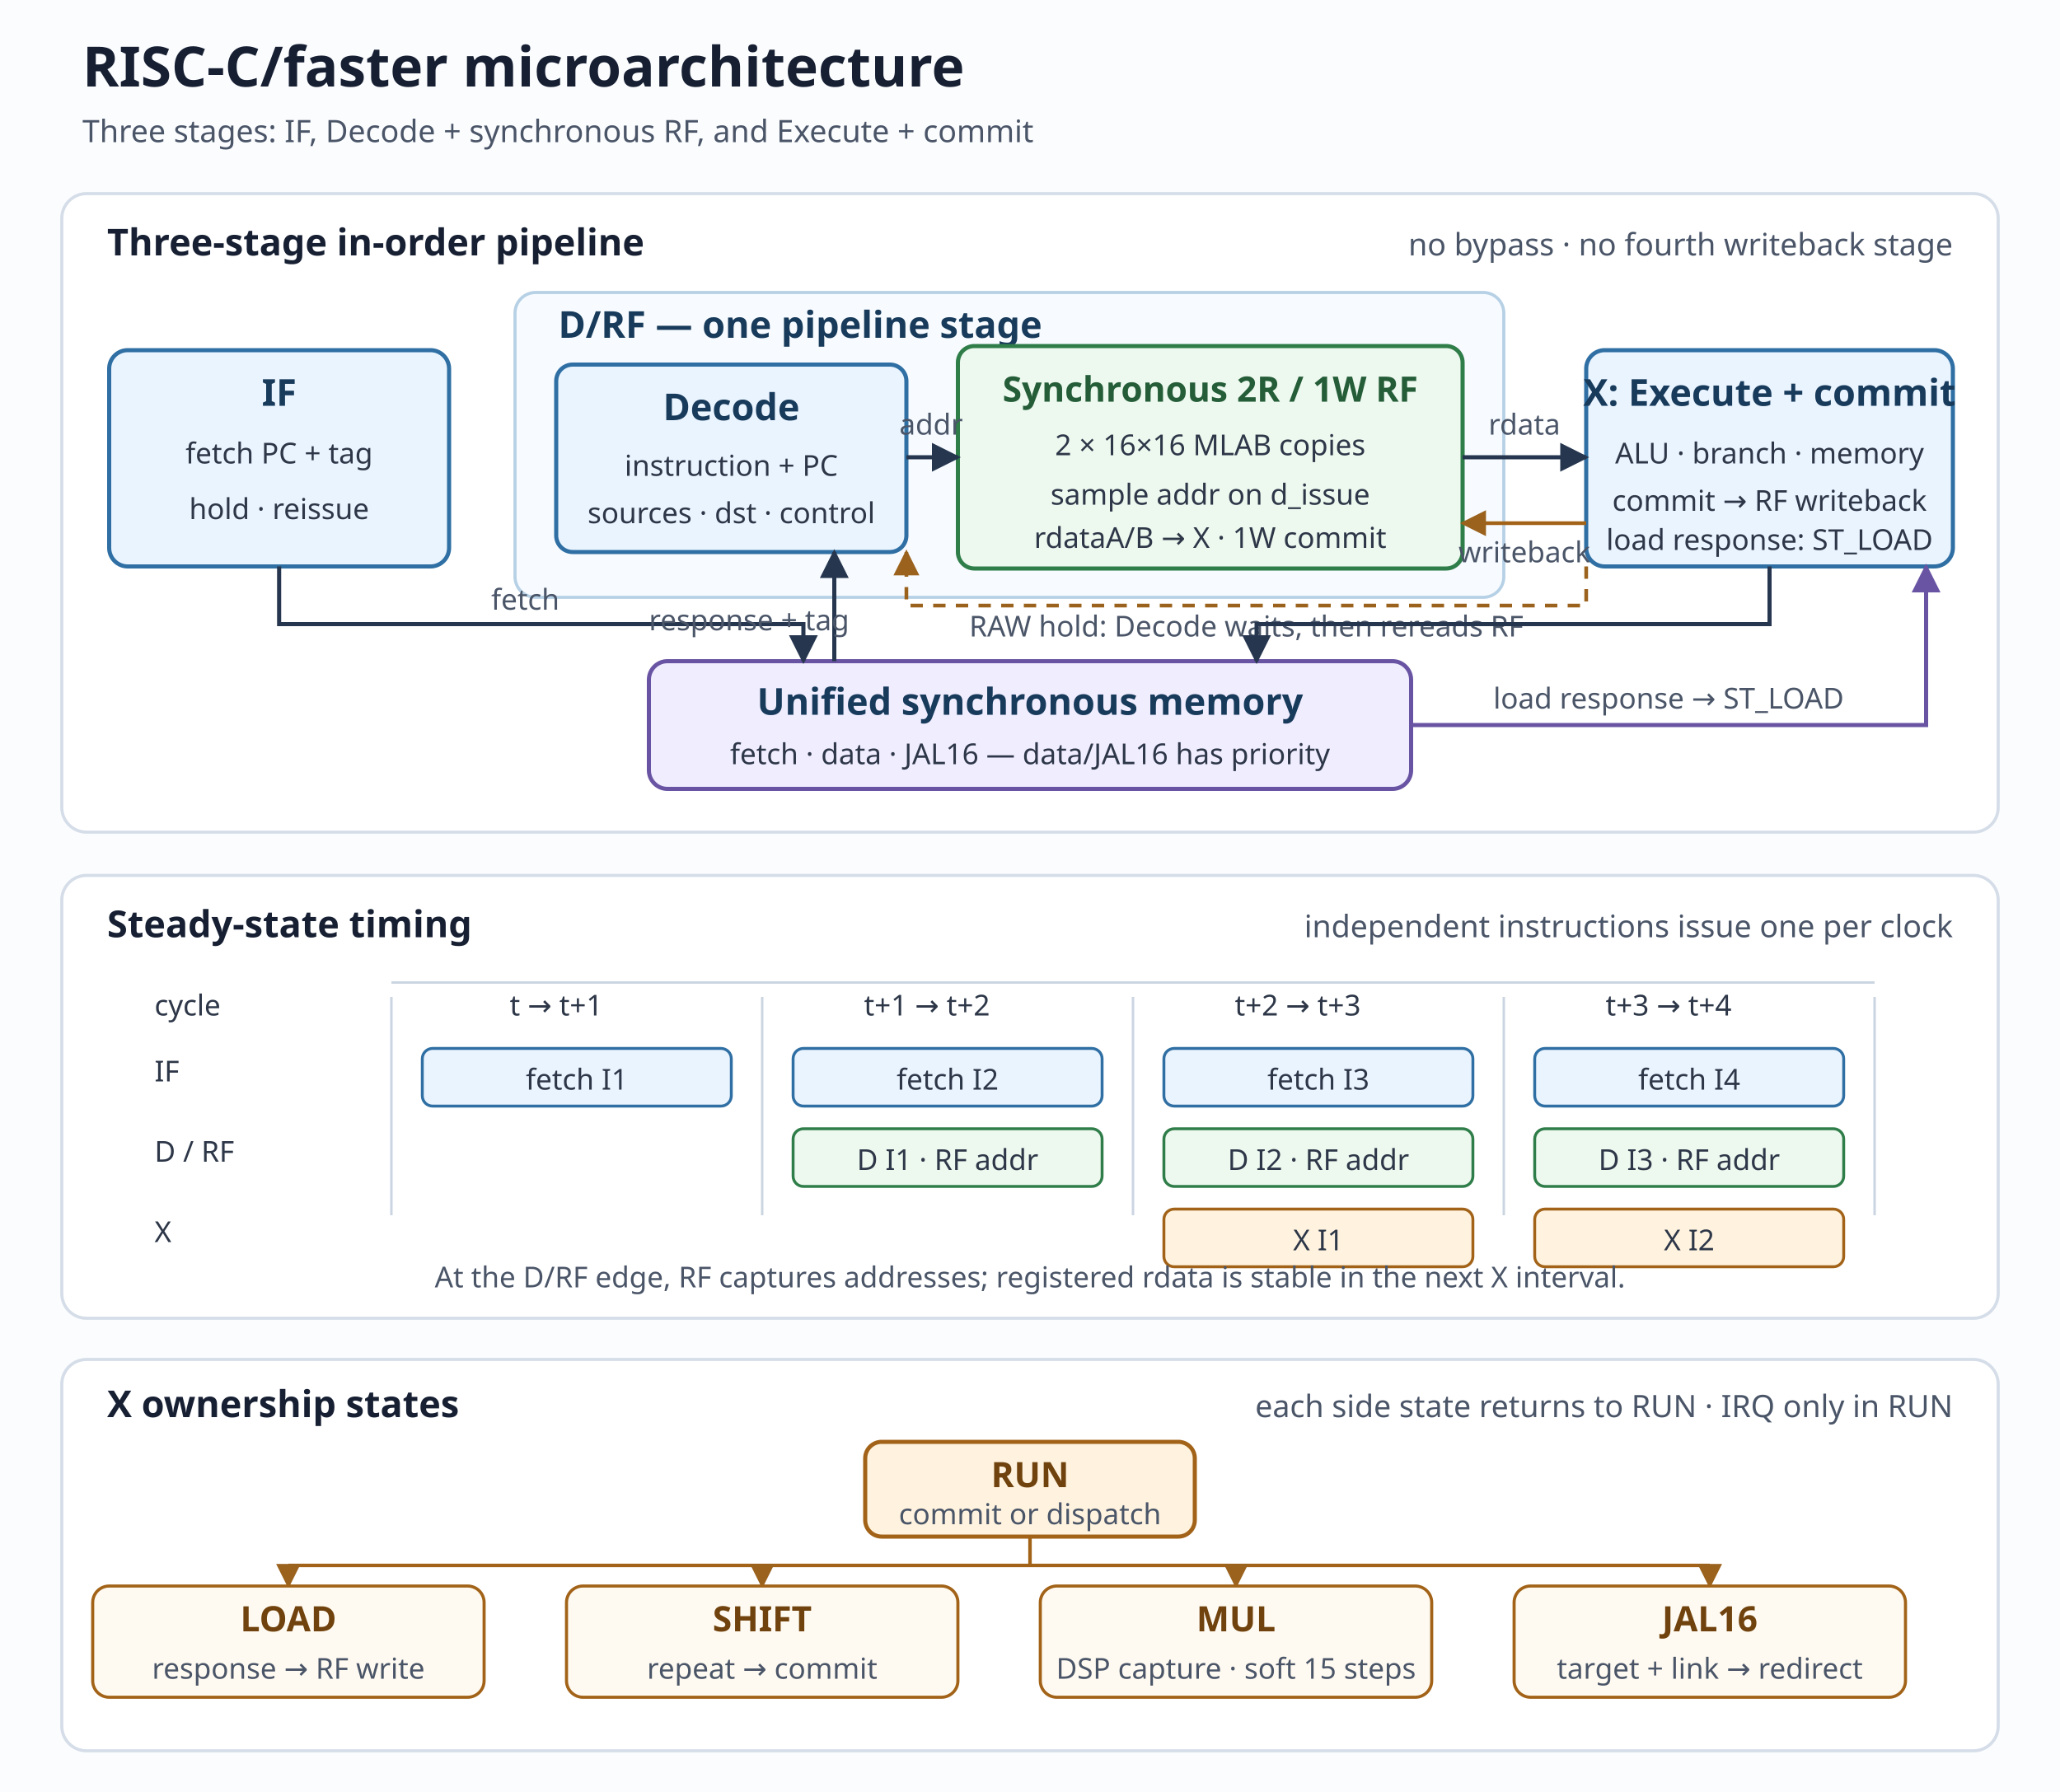
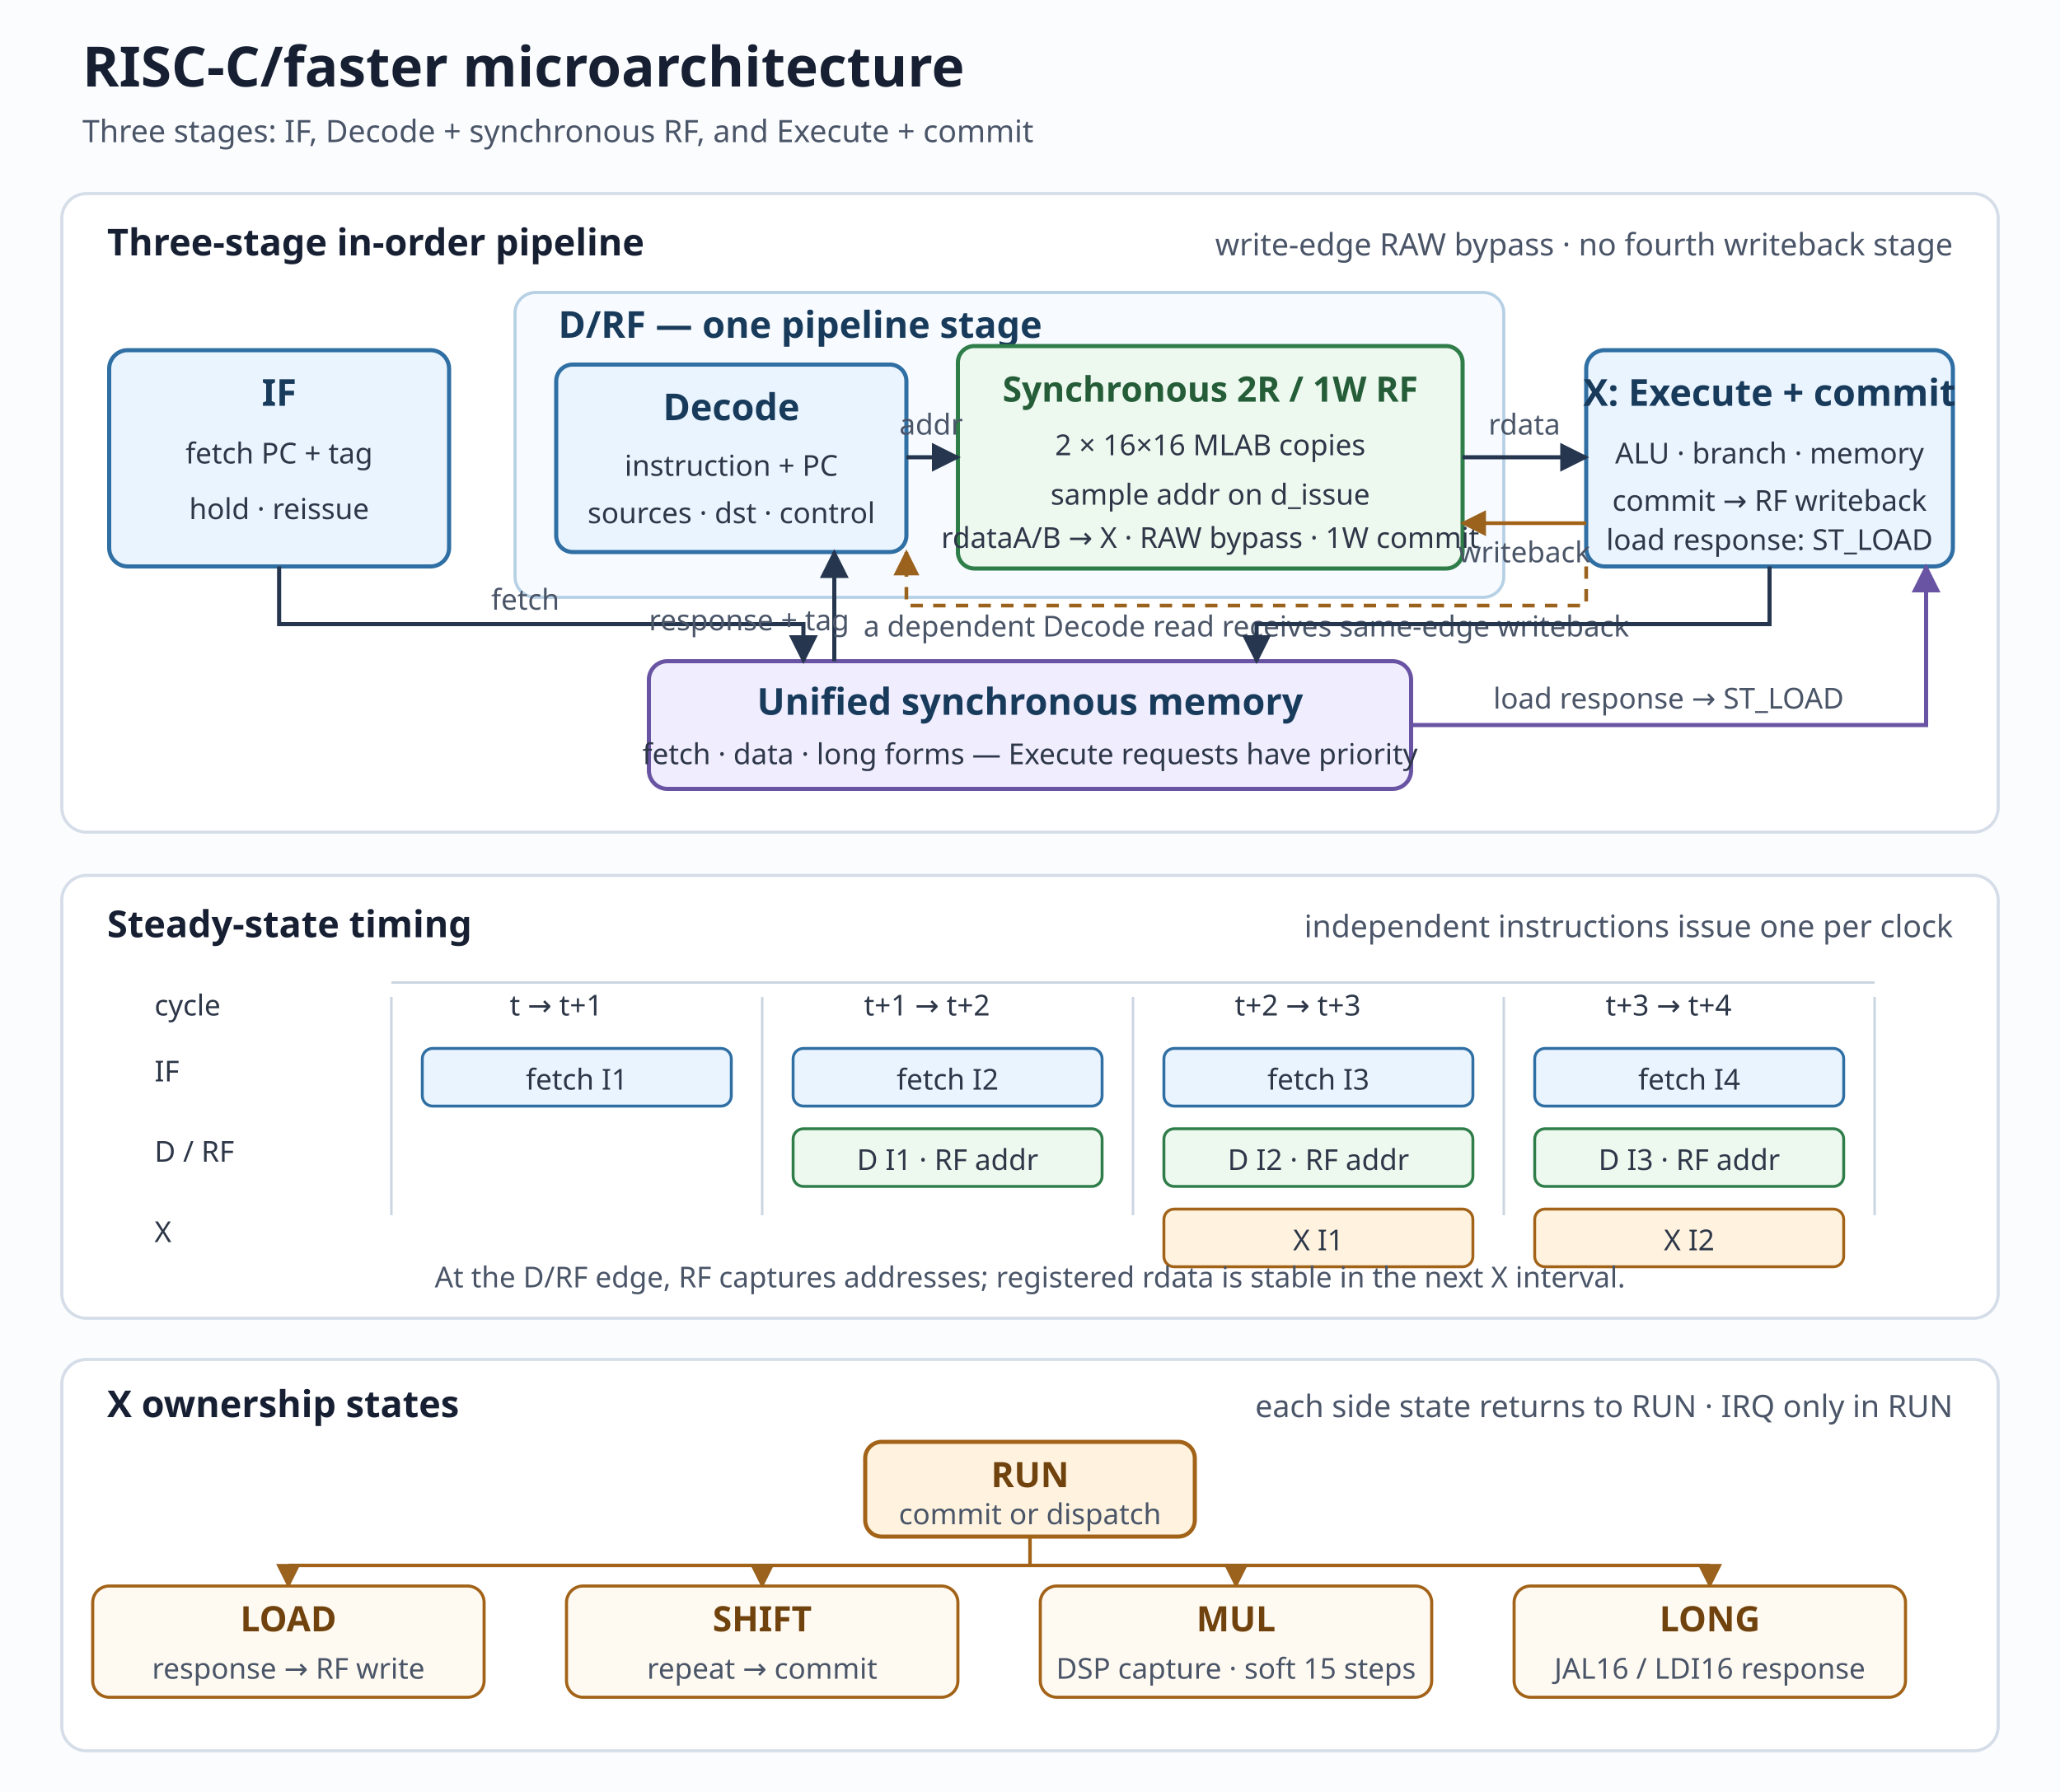
<svg xmlns="http://www.w3.org/2000/svg" width="1000" height="870" viewBox="0 0 1000 870" role="img" aria-labelledby="title desc">
  <defs>
    <marker id="arrow" viewBox="0 0 10 10" refX="9" refY="5" markerWidth="7" markerHeight="7" orient="auto-start-reverse">
      <path d="M 0 0 L 10 5 L 0 10 z" fill="#26364f" />
    </marker>
    <marker id="control-arrow" viewBox="0 0 10 10" refX="9" refY="5" markerWidth="7" markerHeight="7" orient="auto-start-reverse">
      <path d="M 0 0 L 10 5 L 0 10 z" fill="#9a621d" />
    </marker>
    <marker id="memory-arrow" viewBox="0 0 10 10" refX="9" refY="5" markerWidth="7" markerHeight="7" orient="auto-start-reverse">
      <path d="M 0 0 L 10 5 L 0 10 z" fill="#6954a3" />
    </marker>
    <style>
      .page { fill: #fbfcfe; }
      .panel { fill: #ffffff; stroke: #d5dde8; stroke-width: 1.5; }
      .stage { fill: #eaf4ff; stroke: #2f6fa3; stroke-width: 2; }
      .group { fill: #f7fbff; stroke: #b6d0e5; stroke-width: 1.5; }
      .rf { fill: #edf8ef; stroke: #2f7d49; stroke-width: 2; }
      .memory { fill: #f0edff; stroke: #6954a3; stroke-width: 2; }
      .run { fill: #fff3df; stroke: #a26318; stroke-width: 2; }
      .side { fill: #fffaf1; stroke: #a26318; stroke-width: 1.5; }
      .active-if { fill: #eaf4ff; stroke: #2f6fa3; stroke-width: 1.4; }
      .active-d { fill: #edf8ef; stroke: #2f7d49; stroke-width: 1.4; }
      .active-x { fill: #fff3df; stroke: #a26318; stroke-width: 1.4; }
      .title { font-family: sans-serif; font-size: 27px; font-weight: 700; fill: #172033; }
      .subtitle { font-family: sans-serif; font-size: 15px; fill: #4a5568; }
      .panel-title { font-family: sans-serif; font-size: 18px; font-weight: 700; fill: #172033; }
      .stage-title { font-family: sans-serif; font-size: 18px; font-weight: 700; fill: #183b5b; }
      .rf-title { font-family: sans-serif; font-size: 17px; font-weight: 700; fill: #245d37; }
      .state-title { font-family: sans-serif; font-size: 17px; font-weight: 700; fill: #70420d; }
      .body { font-family: sans-serif; font-size: 14px; fill: #2d3748; }
      .small { font-family: sans-serif; font-size: 14px; fill: #4a5568; }
      .flow { fill: none; stroke: #26364f; stroke-width: 2; marker-end: url(#arrow); }
      .control { fill: none; stroke: #9a621d; stroke-width: 1.8; stroke-dasharray: 6 5; marker-end: url(#control-arrow); }
      .writeback { fill: none; stroke: #a26318; stroke-width: 1.8; marker-end: url(#control-arrow); }
      .memory-flow { fill: none; stroke: #6954a3; stroke-width: 2; marker-end: url(#memory-arrow); }
      .dispatch { fill: none; stroke: #a26318; stroke-width: 1.7; marker-end: url(#control-arrow); }
      .bus { fill: none; stroke: #a26318; stroke-width: 1.7; }
      .grid { stroke: #cbd5e1; stroke-width: 1.2; }
    </style>
  </defs>
  <rect class="page" width="1000" height="870" />
  <text class="title" x="40" y="42">RISC-C/faster microarchitecture</text>
  <text class="subtitle" x="40" y="69">Three stages: IF, Decode + synchronous RF, and Execute + commit</text>
  <rect class="panel" x="30" y="94" width="940" height="310" rx="12" />
  <text class="panel-title" x="52" y="124">Three-stage in-order pipeline</text>
-   <text class="subtitle" x="948" y="124" text-anchor="end">no bypass · no fourth writeback stage</text>
+   <text class="subtitle" x="948" y="124" text-anchor="end">write-edge RAW bypass · no fourth writeback stage</text>
  <rect class="stage" x="53" y="170" width="165" height="105" rx="9" />
  <text class="stage-title" x="135.5" y="197" text-anchor="middle">IF</text>
  <text class="body" x="135.5" y="225" text-anchor="middle">fetch PC + tag</text>
  <text class="body" x="135.5" y="252" text-anchor="middle">hold · reissue</text>
  <rect class="group" x="250" y="142" width="480" height="148" rx="10" />
  <text class="stage-title" x="271" y="164">D/RF — one pipeline stage</text>
  <rect class="stage" x="270" y="177" width="170" height="91" rx="8" />
  <text class="stage-title" x="355" y="204" text-anchor="middle">Decode</text>
  <text class="body" x="355" y="231" text-anchor="middle">instruction + PC</text>
  <text class="body" x="355" y="254" text-anchor="middle">sources · dst · control</text>
  <rect class="rf" x="465" y="168" width="245" height="108" rx="8" />
  <text class="rf-title" x="587.5" y="195" text-anchor="middle">Synchronous 2R / 1W RF</text>
  <text class="body" x="587.5" y="221" text-anchor="middle">2 × 16×16 MLAB copies</text>
  <text class="body" x="587.5" y="245" text-anchor="middle">sample addr on d_issue</text>
-   <text class="body" x="587.5" y="266" text-anchor="middle">rdataA/B → X · 1W commit</text>
+   <text class="body" x="587.5" y="266" text-anchor="middle">rdataA/B → X · RAW bypass · 1W commit</text>
  <rect class="stage" x="770" y="170" width="178" height="105" rx="9" />
  <text class="stage-title" x="859" y="197" text-anchor="middle">X: Execute + commit</text>
  <text class="body" x="859" y="225" text-anchor="middle">ALU · branch · memory</text>
  <text class="body" x="859" y="248" text-anchor="middle">commit → RF writeback</text>
  <text class="body" x="859" y="267" text-anchor="middle">load response: ST_LOAD</text>
  <path class="flow" d="M 440 222 H 465" />
  <text class="small" x="452" y="211" text-anchor="middle">addr</text>
  <path class="flow" d="M 710 222 H 770" />
  <text class="small" x="740" y="211" text-anchor="middle">rdata</text>
  <path class="writeback" d="M 770 254 H 710" />
  <text class="small" x="740" y="273" text-anchor="middle">writeback</text>
  <path class="control" d="M 770 275 V 294 H 440 V 268" />
-   <text class="small" x="605" y="309" text-anchor="middle">RAW hold: Decode waits, then rereads RF</text>
+   <text class="small" x="605" y="309" text-anchor="middle">a dependent Decode read receives same-edge writeback</text>
  <rect class="memory" x="315" y="321" width="370" height="62" rx="9" />
  <text class="stage-title" x="500" y="347" text-anchor="middle">Unified synchronous memory</text>
-   <text class="body" x="500" y="371" text-anchor="middle">fetch · data · JAL16 — data/JAL16 has priority</text>
+   <text class="body" x="500" y="371" text-anchor="middle">fetch · data · long forms — Execute requests have priority</text>
  <path class="flow" d="M 135.5 275 V 303 H 390 V 321" />
  <text class="small" x="255" y="296" text-anchor="middle">fetch</text>
  <path class="flow" d="M 405 321 V 268" />
  <text class="small" x="315" y="306">response + tag</text>
  <path class="flow" d="M 859 275 V 303 H 610 V 321" />
  <path class="memory-flow" d="M 685 352 H 935 V 275" />
  <text class="small" x="810" y="344" text-anchor="middle">load response → ST_LOAD</text>
  <rect class="panel" x="30" y="425" width="940" height="215" rx="12" />
  <text class="panel-title" x="52" y="455">Steady-state timing</text>
  <text class="subtitle" x="948" y="455" text-anchor="end">independent instructions issue one per clock</text>
  <text class="body" x="75" y="493">cycle</text>
  <text class="body" x="75" y="525">IF</text>
  <text class="body" x="75" y="564">D / RF</text>
  <text class="body" x="75" y="603">X</text>
  <line class="grid" x1="190" y1="477" x2="910" y2="477" />
  <line class="grid" x1="190" y1="484" x2="190" y2="590" />
  <line class="grid" x1="370" y1="484" x2="370" y2="590" />
  <line class="grid" x1="550" y1="484" x2="550" y2="590" />
  <line class="grid" x1="730" y1="484" x2="730" y2="590" />
  <line class="grid" x1="910" y1="484" x2="910" y2="590" />
  <text class="body" x="270" y="493" text-anchor="middle">t → t+1</text>
  <text class="body" x="450" y="493" text-anchor="middle">t+1 → t+2</text>
  <text class="body" x="630" y="493" text-anchor="middle">t+2 → t+3</text>
  <text class="body" x="810" y="493" text-anchor="middle">t+3 → t+4</text>
  <rect class="active-if" x="205" y="509" width="150" height="28" rx="5" />
  <text class="body" x="280" y="529" text-anchor="middle">fetch I1</text>
  <rect class="active-if" x="385" y="509" width="150" height="28" rx="5" />
  <text class="body" x="460" y="529" text-anchor="middle">fetch I2</text>
  <rect class="active-if" x="565" y="509" width="150" height="28" rx="5" />
  <text class="body" x="640" y="529" text-anchor="middle">fetch I3</text>
  <rect class="active-if" x="745" y="509" width="150" height="28" rx="5" />
  <text class="body" x="820" y="529" text-anchor="middle">fetch I4</text>
  <rect class="active-d" x="385" y="548" width="150" height="28" rx="5" />
  <text class="body" x="460" y="568" text-anchor="middle">D I1 · RF addr</text>
  <rect class="active-d" x="565" y="548" width="150" height="28" rx="5" />
  <text class="body" x="640" y="568" text-anchor="middle">D I2 · RF addr</text>
  <rect class="active-d" x="745" y="548" width="150" height="28" rx="5" />
  <text class="body" x="820" y="568" text-anchor="middle">D I3 · RF addr</text>
  <rect class="active-x" x="565" y="587" width="150" height="28" rx="5" />
  <text class="body" x="640" y="607" text-anchor="middle">X I1</text>
  <rect class="active-x" x="745" y="587" width="150" height="28" rx="5" />
  <text class="body" x="820" y="607" text-anchor="middle">X I2</text>
  <text class="small" x="500" y="625" text-anchor="middle">At the D/RF edge, RF captures addresses; registered rdata is stable in the next X interval.</text>
  <rect class="panel" x="30" y="660" width="940" height="190" rx="12" />
  <text class="panel-title" x="52" y="688">X ownership states</text>
  <text class="subtitle" x="948" y="688" text-anchor="end">each side state returns to RUN · IRQ only in RUN</text>
  <rect class="run" x="420" y="700" width="160" height="46" rx="8" />
  <text class="state-title" x="500" y="722" text-anchor="middle">RUN</text>
  <text class="small" x="500" y="740" text-anchor="middle">commit or dispatch</text>
  <path class="bus" d="M 500 746 V 760 H 140 M 500 760 H 830" />
  <path class="dispatch" d="M 140 760 V 770" />
  <path class="dispatch" d="M 370 760 V 770" />
  <path class="dispatch" d="M 600 760 V 770" />
  <path class="dispatch" d="M 830 760 V 770" />
  <rect class="side" x="45" y="770" width="190" height="54" rx="8" />
  <text class="state-title" x="140" y="792" text-anchor="middle">LOAD</text>
  <text class="small" x="140" y="815" text-anchor="middle">response → RF write</text>
  <rect class="side" x="275" y="770" width="190" height="54" rx="8" />
  <text class="state-title" x="370" y="792" text-anchor="middle">SHIFT</text>
  <text class="small" x="370" y="815" text-anchor="middle">repeat → commit</text>
  <rect class="side" x="505" y="770" width="190" height="54" rx="8" />
  <text class="state-title" x="600" y="792" text-anchor="middle">MUL</text>
  <text class="small" x="600" y="815" text-anchor="middle">DSP capture · soft 15 steps</text>
  <rect class="side" x="735" y="770" width="190" height="54" rx="8" />
-   <text class="state-title" x="830" y="792" text-anchor="middle">JAL16</text>
-   <text class="small" x="830" y="815" text-anchor="middle">target + link → redirect</text>
+   <text class="state-title" x="830" y="792" text-anchor="middle">LONG</text>
+   <text class="small" x="830" y="815" text-anchor="middle">JAL16 / LDI16 response</text>
</svg>
